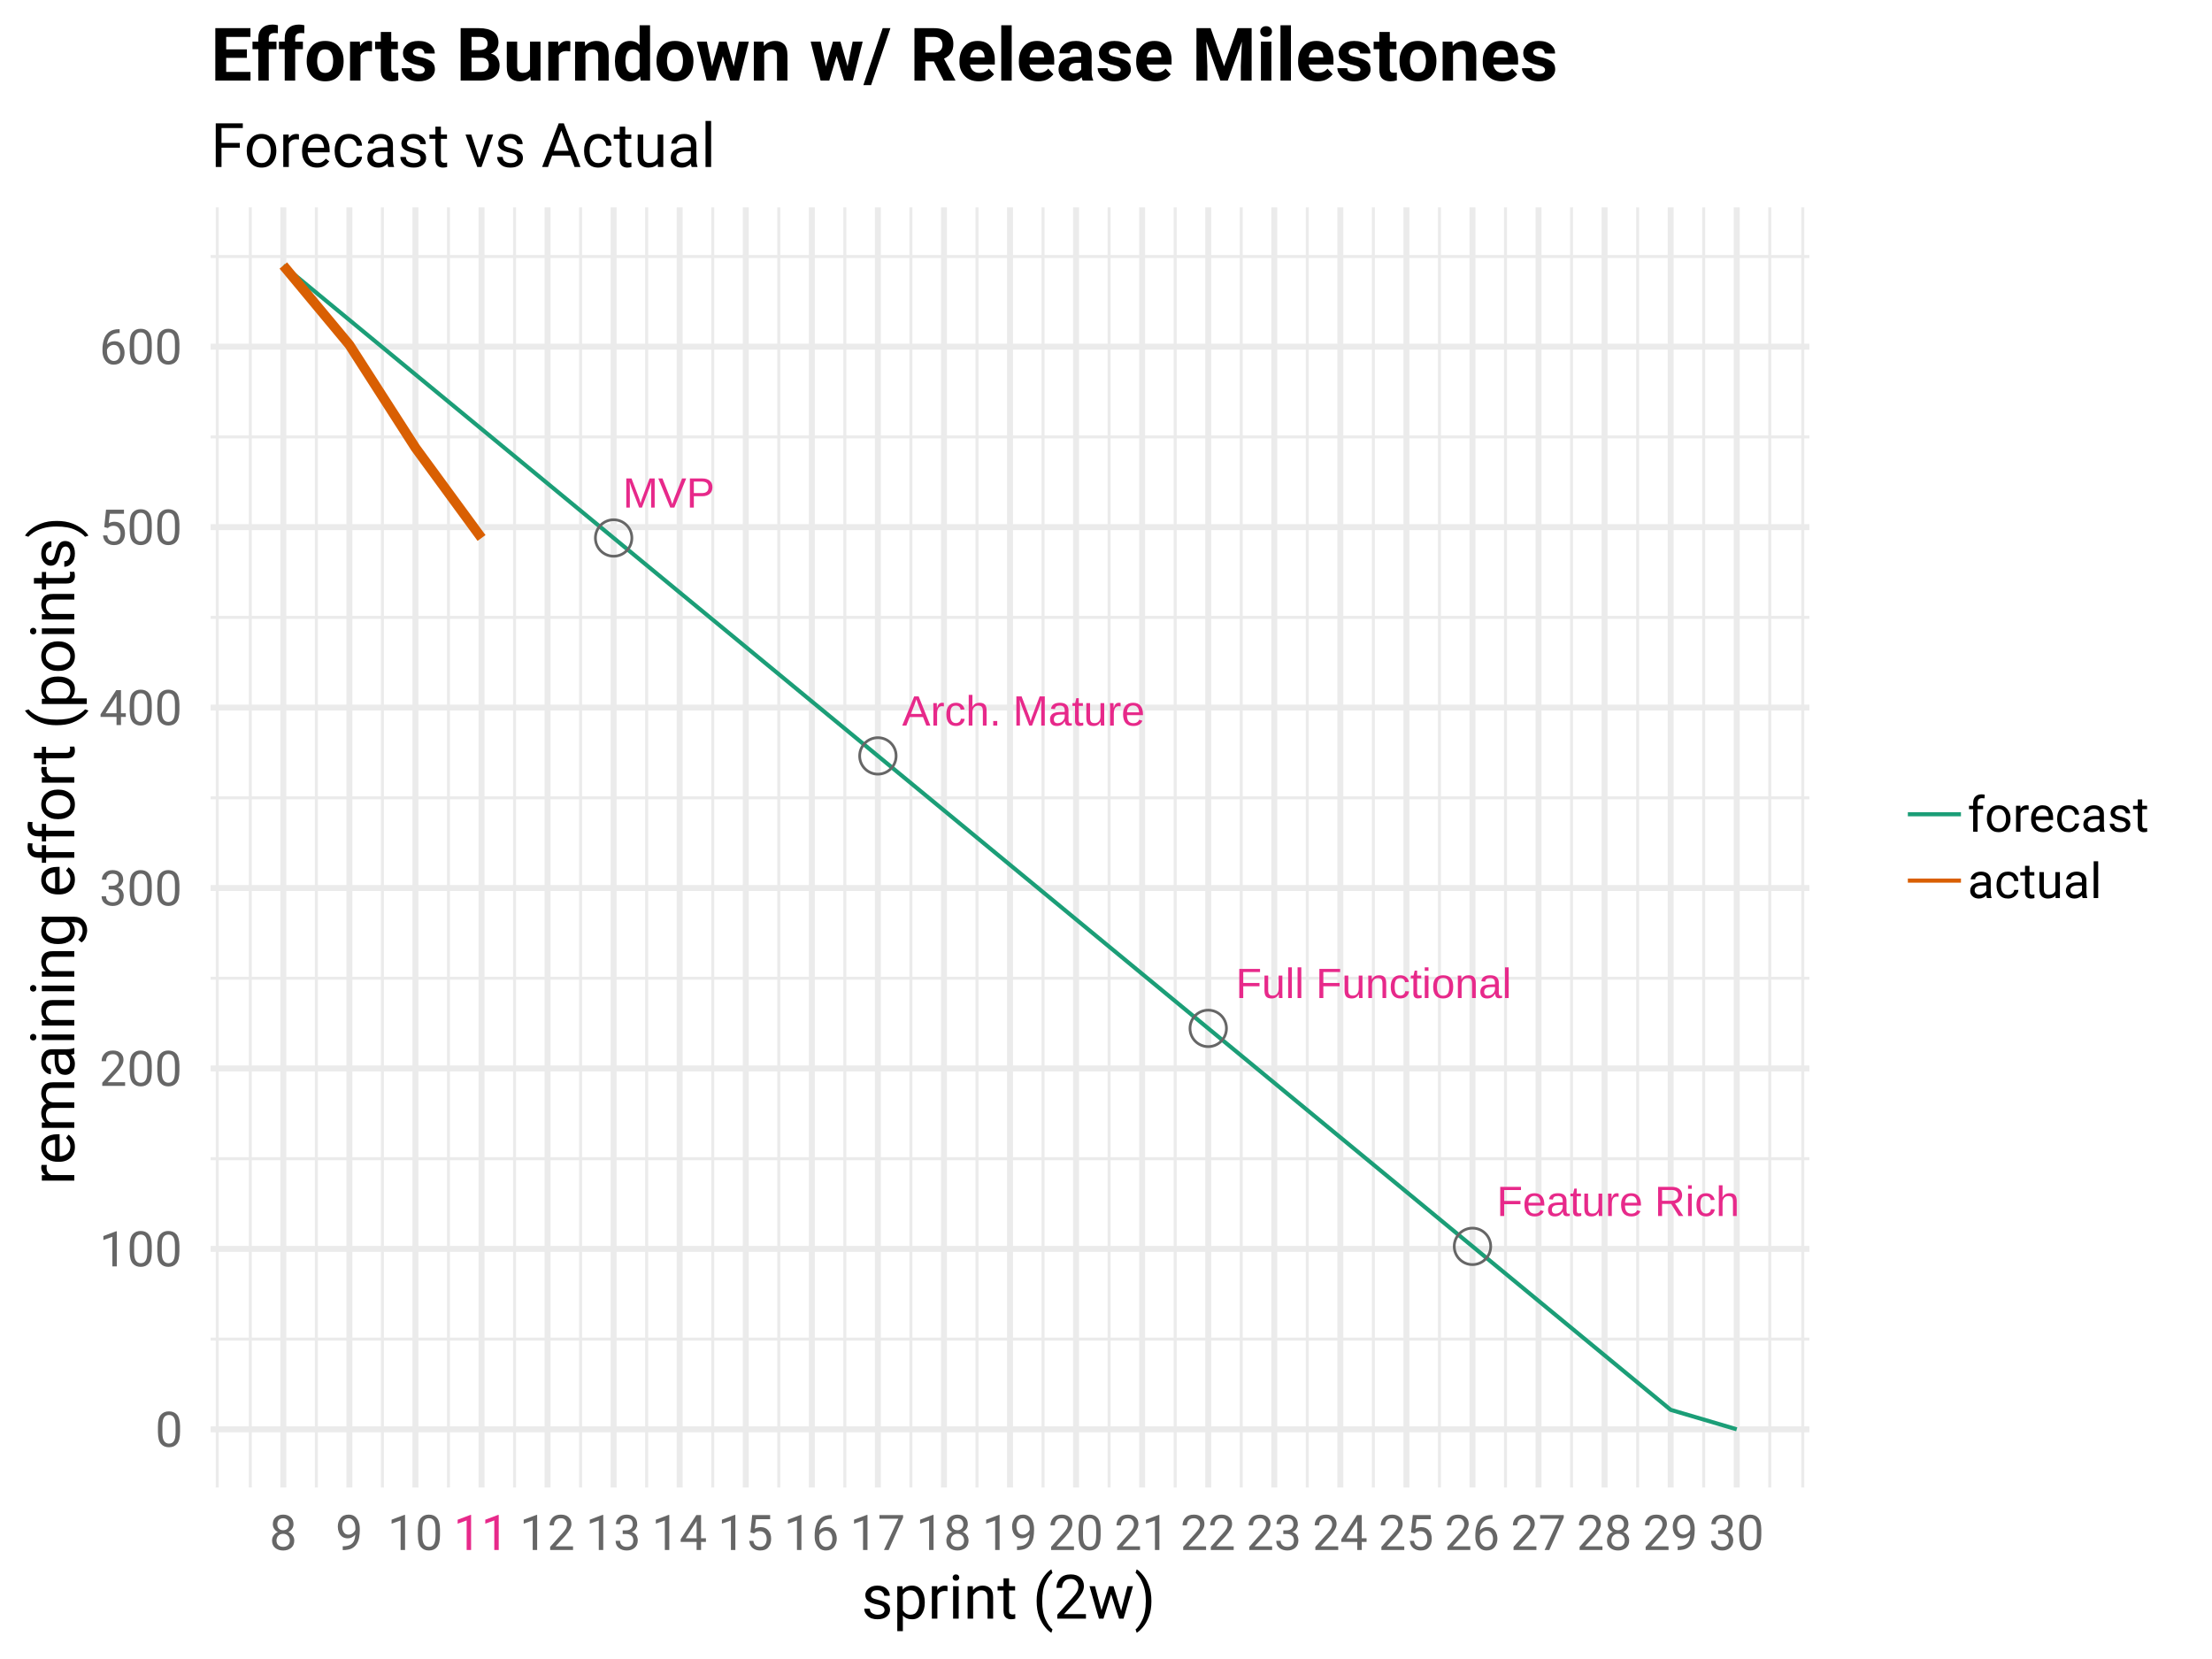
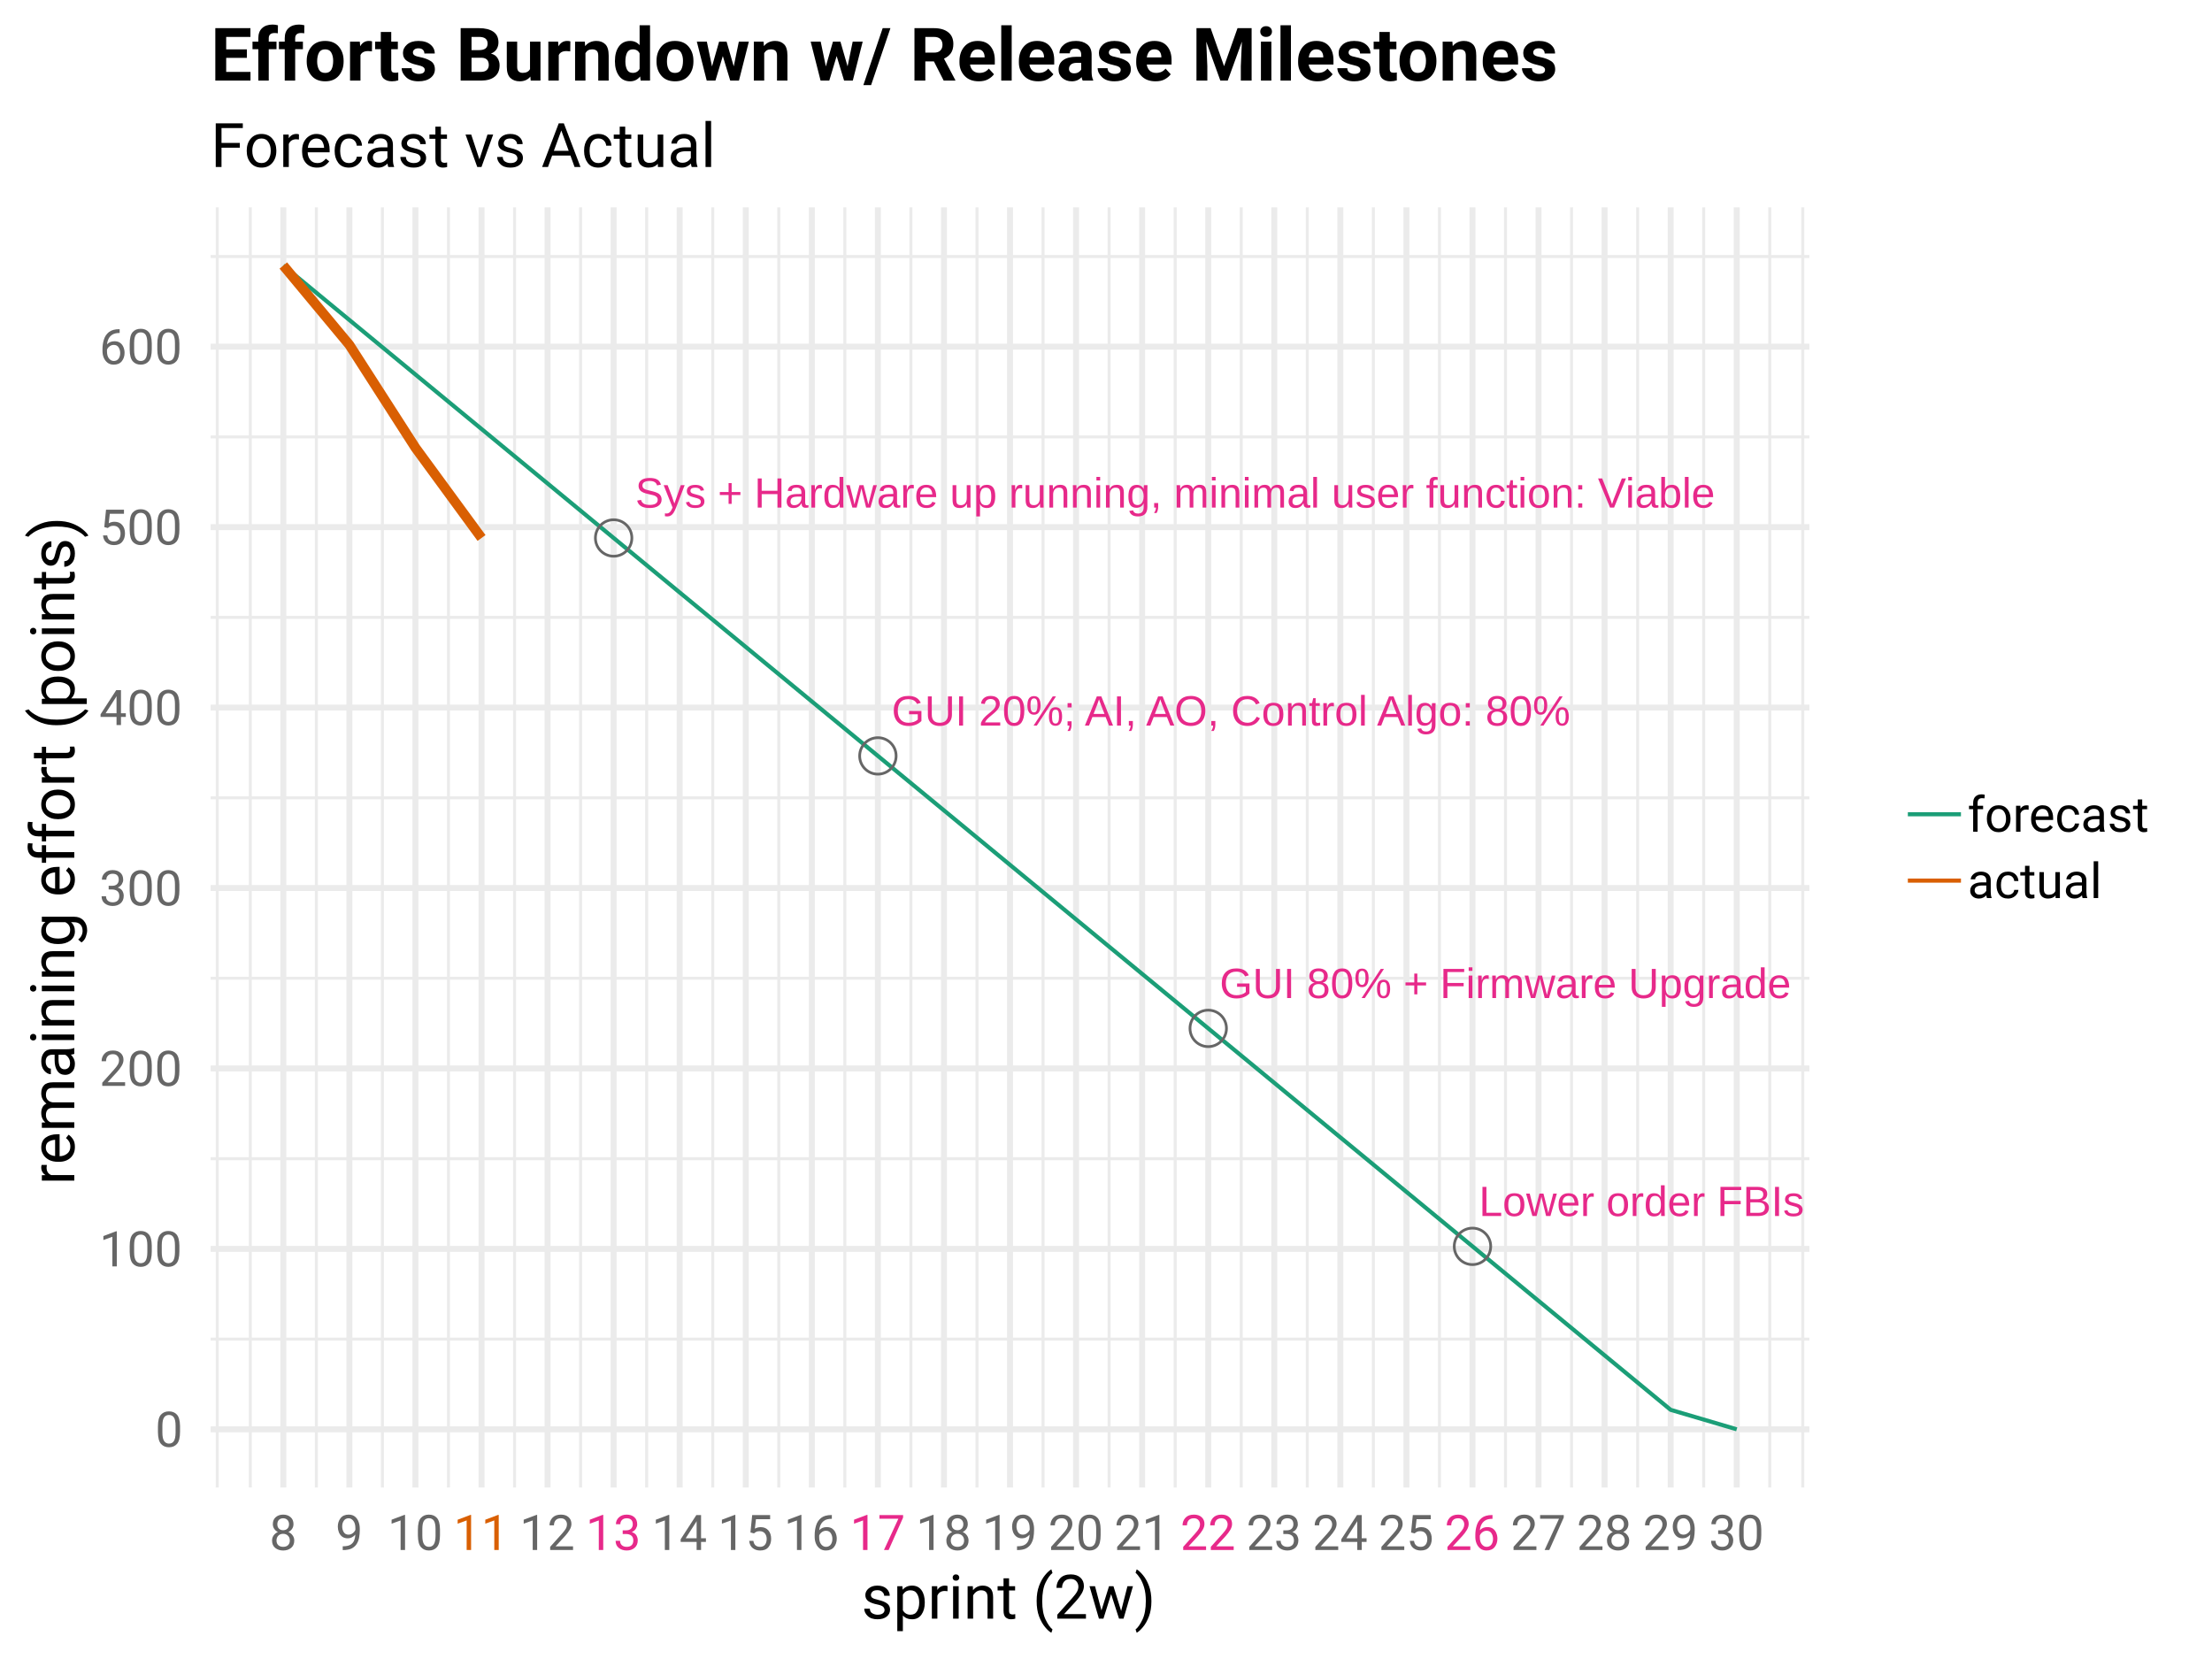
<svg xmlns="http://www.w3.org/2000/svg" viewBox="0 0 576.00 432.00">
  <defs>
    <style type="text/css">
    line, polyline, polygon, path, rect, circle {
      fill: none;
      stroke: #000000;
      stroke-linecap: round;
      stroke-linejoin: round;
      stroke-miterlimit: 10.00;
    }
  </style>
  </defs>
  <rect width="100%" height="100%" style="stroke: none; fill: #FFFFFF;" />
  <defs>
    <clipPath id="cpNTQuODV8NDcxLjE2fDM4Ny4zNXw1My45OQ==">
      <rect x="54.85" y="53.99" width="416.31" height="333.36" />
    </clipPath>
  </defs>
  <polyline points="54.85,348.70 471.16,348.70 " style="stroke-width: 0.78; stroke: #EBEBEB; stroke-linecap: butt;" clip-path="url(#cpNTQuODV8NDcxLjE2fDM4Ny4zNXw1My45OQ==)" />
  <polyline points="54.85,301.72 471.16,301.72 " style="stroke-width: 0.78; stroke: #EBEBEB; stroke-linecap: butt;" clip-path="url(#cpNTQuODV8NDcxLjE2fDM4Ny4zNXw1My45OQ==)" />
  <polyline points="54.85,254.73 471.16,254.73 " style="stroke-width: 0.78; stroke: #EBEBEB; stroke-linecap: butt;" clip-path="url(#cpNTQuODV8NDcxLjE2fDM4Ny4zNXw1My45OQ==)" />
  <polyline points="54.85,207.75 471.16,207.75 " style="stroke-width: 0.78; stroke: #EBEBEB; stroke-linecap: butt;" clip-path="url(#cpNTQuODV8NDcxLjE2fDM4Ny4zNXw1My45OQ==)" />
  <polyline points="54.85,160.76 471.16,160.76 " style="stroke-width: 0.78; stroke: #EBEBEB; stroke-linecap: butt;" clip-path="url(#cpNTQuODV8NDcxLjE2fDM4Ny4zNXw1My45OQ==)" />
  <polyline points="54.85,113.77 471.16,113.77 " style="stroke-width: 0.78; stroke: #EBEBEB; stroke-linecap: butt;" clip-path="url(#cpNTQuODV8NDcxLjE2fDM4Ny4zNXw1My45OQ==)" />
  <polyline points="54.85,66.79 471.16,66.79 " style="stroke-width: 0.78; stroke: #EBEBEB; stroke-linecap: butt;" clip-path="url(#cpNTQuODV8NDcxLjE2fDM4Ny4zNXw1My45OQ==)" />
  <polyline points="56.57,387.35 56.57,53.99 " style="stroke-width: 0.78; stroke: #EBEBEB; stroke-linecap: butt;" clip-path="url(#cpNTQuODV8NDcxLjE2fDM4Ny4zNXw1My45OQ==)" />
  <polyline points="65.18,387.35 65.18,53.99 " style="stroke-width: 0.78; stroke: #EBEBEB; stroke-linecap: butt;" clip-path="url(#cpNTQuODV8NDcxLjE2fDM4Ny4zNXw1My45OQ==)" />
  <polyline points="82.38,387.35 82.38,53.99 " style="stroke-width: 0.78; stroke: #EBEBEB; stroke-linecap: butt;" clip-path="url(#cpNTQuODV8NDcxLjE2fDM4Ny4zNXw1My45OQ==)" />
  <polyline points="99.58,387.35 99.58,53.99 " style="stroke-width: 0.78; stroke: #EBEBEB; stroke-linecap: butt;" clip-path="url(#cpNTQuODV8NDcxLjE2fDM4Ny4zNXw1My45OQ==)" />
  <polyline points="116.78,387.35 116.78,53.99 " style="stroke-width: 0.78; stroke: #EBEBEB; stroke-linecap: butt;" clip-path="url(#cpNTQuODV8NDcxLjE2fDM4Ny4zNXw1My45OQ==)" />
  <polyline points="133.99,387.35 133.99,53.99 " style="stroke-width: 0.78; stroke: #EBEBEB; stroke-linecap: butt;" clip-path="url(#cpNTQuODV8NDcxLjE2fDM4Ny4zNXw1My45OQ==)" />
  <polyline points="151.19,387.35 151.19,53.99 " style="stroke-width: 0.78; stroke: #EBEBEB; stroke-linecap: butt;" clip-path="url(#cpNTQuODV8NDcxLjE2fDM4Ny4zNXw1My45OQ==)" />
  <polyline points="168.39,387.35 168.39,53.99 " style="stroke-width: 0.78; stroke: #EBEBEB; stroke-linecap: butt;" clip-path="url(#cpNTQuODV8NDcxLjE2fDM4Ny4zNXw1My45OQ==)" />
  <polyline points="185.60,387.35 185.60,53.99 " style="stroke-width: 0.78; stroke: #EBEBEB; stroke-linecap: butt;" clip-path="url(#cpNTQuODV8NDcxLjE2fDM4Ny4zNXw1My45OQ==)" />
  <polyline points="202.80,387.35 202.80,53.99 " style="stroke-width: 0.78; stroke: #EBEBEB; stroke-linecap: butt;" clip-path="url(#cpNTQuODV8NDcxLjE2fDM4Ny4zNXw1My45OQ==)" />
  <polyline points="220.00,387.35 220.00,53.99 " style="stroke-width: 0.78; stroke: #EBEBEB; stroke-linecap: butt;" clip-path="url(#cpNTQuODV8NDcxLjE2fDM4Ny4zNXw1My45OQ==)" />
  <polyline points="237.20,387.35 237.20,53.99 " style="stroke-width: 0.78; stroke: #EBEBEB; stroke-linecap: butt;" clip-path="url(#cpNTQuODV8NDcxLjE2fDM4Ny4zNXw1My45OQ==)" />
  <polyline points="254.41,387.35 254.41,53.99 " style="stroke-width: 0.78; stroke: #EBEBEB; stroke-linecap: butt;" clip-path="url(#cpNTQuODV8NDcxLjE2fDM4Ny4zNXw1My45OQ==)" />
  <polyline points="271.61,387.35 271.61,53.99 " style="stroke-width: 0.78; stroke: #EBEBEB; stroke-linecap: butt;" clip-path="url(#cpNTQuODV8NDcxLjE2fDM4Ny4zNXw1My45OQ==)" />
  <polyline points="288.81,387.35 288.81,53.99 " style="stroke-width: 0.78; stroke: #EBEBEB; stroke-linecap: butt;" clip-path="url(#cpNTQuODV8NDcxLjE2fDM4Ny4zNXw1My45OQ==)" />
  <polyline points="306.02,387.35 306.02,53.99 " style="stroke-width: 0.78; stroke: #EBEBEB; stroke-linecap: butt;" clip-path="url(#cpNTQuODV8NDcxLjE2fDM4Ny4zNXw1My45OQ==)" />
  <polyline points="323.22,387.35 323.22,53.99 " style="stroke-width: 0.78; stroke: #EBEBEB; stroke-linecap: butt;" clip-path="url(#cpNTQuODV8NDcxLjE2fDM4Ny4zNXw1My45OQ==)" />
  <polyline points="340.42,387.35 340.42,53.99 " style="stroke-width: 0.78; stroke: #EBEBEB; stroke-linecap: butt;" clip-path="url(#cpNTQuODV8NDcxLjE2fDM4Ny4zNXw1My45OQ==)" />
  <polyline points="357.62,387.35 357.62,53.99 " style="stroke-width: 0.78; stroke: #EBEBEB; stroke-linecap: butt;" clip-path="url(#cpNTQuODV8NDcxLjE2fDM4Ny4zNXw1My45OQ==)" />
  <polyline points="374.83,387.35 374.83,53.99 " style="stroke-width: 0.78; stroke: #EBEBEB; stroke-linecap: butt;" clip-path="url(#cpNTQuODV8NDcxLjE2fDM4Ny4zNXw1My45OQ==)" />
  <polyline points="392.03,387.35 392.03,53.99 " style="stroke-width: 0.78; stroke: #EBEBEB; stroke-linecap: butt;" clip-path="url(#cpNTQuODV8NDcxLjE2fDM4Ny4zNXw1My45OQ==)" />
  <polyline points="409.23,387.35 409.23,53.99 " style="stroke-width: 0.78; stroke: #EBEBEB; stroke-linecap: butt;" clip-path="url(#cpNTQuODV8NDcxLjE2fDM4Ny4zNXw1My45OQ==)" />
  <polyline points="426.44,387.35 426.44,53.99 " style="stroke-width: 0.78; stroke: #EBEBEB; stroke-linecap: butt;" clip-path="url(#cpNTQuODV8NDcxLjE2fDM4Ny4zNXw1My45OQ==)" />
  <polyline points="443.64,387.35 443.64,53.99 " style="stroke-width: 0.78; stroke: #EBEBEB; stroke-linecap: butt;" clip-path="url(#cpNTQuODV8NDcxLjE2fDM4Ny4zNXw1My45OQ==)" />
  <polyline points="460.84,387.35 460.84,53.99 " style="stroke-width: 0.78; stroke: #EBEBEB; stroke-linecap: butt;" clip-path="url(#cpNTQuODV8NDcxLjE2fDM4Ny4zNXw1My45OQ==)" />
  <polyline points="469.44,387.35 469.44,53.99 " style="stroke-width: 0.78; stroke: #EBEBEB; stroke-linecap: butt;" clip-path="url(#cpNTQuODV8NDcxLjE2fDM4Ny4zNXw1My45OQ==)" />
  <polyline points="54.85,372.19 471.16,372.19 " style="stroke-width: 1.55; stroke: #EBEBEB; stroke-linecap: butt;" clip-path="url(#cpNTQuODV8NDcxLjE2fDM4Ny4zNXw1My45OQ==)" />
  <polyline points="54.85,325.21 471.16,325.21 " style="stroke-width: 1.55; stroke: #EBEBEB; stroke-linecap: butt;" clip-path="url(#cpNTQuODV8NDcxLjE2fDM4Ny4zNXw1My45OQ==)" />
  <polyline points="54.85,278.22 471.16,278.22 " style="stroke-width: 1.55; stroke: #EBEBEB; stroke-linecap: butt;" clip-path="url(#cpNTQuODV8NDcxLjE2fDM4Ny4zNXw1My45OQ==)" />
  <polyline points="54.85,231.24 471.16,231.24 " style="stroke-width: 1.55; stroke: #EBEBEB; stroke-linecap: butt;" clip-path="url(#cpNTQuODV8NDcxLjE2fDM4Ny4zNXw1My45OQ==)" />
  <polyline points="54.85,184.25 471.16,184.25 " style="stroke-width: 1.55; stroke: #EBEBEB; stroke-linecap: butt;" clip-path="url(#cpNTQuODV8NDcxLjE2fDM4Ny4zNXw1My45OQ==)" />
  <polyline points="54.85,137.27 471.16,137.27 " style="stroke-width: 1.55; stroke: #EBEBEB; stroke-linecap: butt;" clip-path="url(#cpNTQuODV8NDcxLjE2fDM4Ny4zNXw1My45OQ==)" />
  <polyline points="54.85,90.28 471.16,90.28 " style="stroke-width: 1.55; stroke: #EBEBEB; stroke-linecap: butt;" clip-path="url(#cpNTQuODV8NDcxLjE2fDM4Ny4zNXw1My45OQ==)" />
  <polyline points="73.78,387.35 73.78,53.99 " style="stroke-width: 1.55; stroke: #EBEBEB; stroke-linecap: butt;" clip-path="url(#cpNTQuODV8NDcxLjE2fDM4Ny4zNXw1My45OQ==)" />
  <polyline points="90.98,387.35 90.98,53.99 " style="stroke-width: 1.55; stroke: #EBEBEB; stroke-linecap: butt;" clip-path="url(#cpNTQuODV8NDcxLjE2fDM4Ny4zNXw1My45OQ==)" />
  <polyline points="108.18,387.35 108.18,53.99 " style="stroke-width: 1.55; stroke: #EBEBEB; stroke-linecap: butt;" clip-path="url(#cpNTQuODV8NDcxLjE2fDM4Ny4zNXw1My45OQ==)" />
  <polyline points="125.39,387.35 125.39,53.99 " style="stroke-width: 1.55; stroke: #EBEBEB; stroke-linecap: butt;" clip-path="url(#cpNTQuODV8NDcxLjE2fDM4Ny4zNXw1My45OQ==)" />
  <polyline points="142.59,387.35 142.59,53.99 " style="stroke-width: 1.55; stroke: #EBEBEB; stroke-linecap: butt;" clip-path="url(#cpNTQuODV8NDcxLjE2fDM4Ny4zNXw1My45OQ==)" />
  <polyline points="159.79,387.35 159.79,53.99 " style="stroke-width: 1.55; stroke: #EBEBEB; stroke-linecap: butt;" clip-path="url(#cpNTQuODV8NDcxLjE2fDM4Ny4zNXw1My45OQ==)" />
  <polyline points="176.99,387.35 176.99,53.99 " style="stroke-width: 1.55; stroke: #EBEBEB; stroke-linecap: butt;" clip-path="url(#cpNTQuODV8NDcxLjE2fDM4Ny4zNXw1My45OQ==)" />
  <polyline points="194.20,387.35 194.20,53.99 " style="stroke-width: 1.55; stroke: #EBEBEB; stroke-linecap: butt;" clip-path="url(#cpNTQuODV8NDcxLjE2fDM4Ny4zNXw1My45OQ==)" />
  <polyline points="211.40,387.35 211.40,53.99 " style="stroke-width: 1.55; stroke: #EBEBEB; stroke-linecap: butt;" clip-path="url(#cpNTQuODV8NDcxLjE2fDM4Ny4zNXw1My45OQ==)" />
  <polyline points="228.60,387.35 228.60,53.99 " style="stroke-width: 1.55; stroke: #EBEBEB; stroke-linecap: butt;" clip-path="url(#cpNTQuODV8NDcxLjE2fDM4Ny4zNXw1My45OQ==)" />
  <polyline points="245.81,387.35 245.81,53.99 " style="stroke-width: 1.55; stroke: #EBEBEB; stroke-linecap: butt;" clip-path="url(#cpNTQuODV8NDcxLjE2fDM4Ny4zNXw1My45OQ==)" />
  <polyline points="263.01,387.35 263.01,53.99 " style="stroke-width: 1.55; stroke: #EBEBEB; stroke-linecap: butt;" clip-path="url(#cpNTQuODV8NDcxLjE2fDM4Ny4zNXw1My45OQ==)" />
  <polyline points="280.21,387.35 280.21,53.99 " style="stroke-width: 1.55; stroke: #EBEBEB; stroke-linecap: butt;" clip-path="url(#cpNTQuODV8NDcxLjE2fDM4Ny4zNXw1My45OQ==)" />
  <polyline points="297.41,387.35 297.41,53.99 " style="stroke-width: 1.55; stroke: #EBEBEB; stroke-linecap: butt;" clip-path="url(#cpNTQuODV8NDcxLjE2fDM4Ny4zNXw1My45OQ==)" />
  <polyline points="314.62,387.35 314.62,53.99 " style="stroke-width: 1.55; stroke: #EBEBEB; stroke-linecap: butt;" clip-path="url(#cpNTQuODV8NDcxLjE2fDM4Ny4zNXw1My45OQ==)" />
  <polyline points="331.82,387.35 331.82,53.99 " style="stroke-width: 1.55; stroke: #EBEBEB; stroke-linecap: butt;" clip-path="url(#cpNTQuODV8NDcxLjE2fDM4Ny4zNXw1My45OQ==)" />
  <polyline points="349.02,387.35 349.02,53.99 " style="stroke-width: 1.55; stroke: #EBEBEB; stroke-linecap: butt;" clip-path="url(#cpNTQuODV8NDcxLjE2fDM4Ny4zNXw1My45OQ==)" />
  <polyline points="366.23,387.35 366.23,53.99 " style="stroke-width: 1.55; stroke: #EBEBEB; stroke-linecap: butt;" clip-path="url(#cpNTQuODV8NDcxLjE2fDM4Ny4zNXw1My45OQ==)" />
  <polyline points="383.43,387.35 383.43,53.99 " style="stroke-width: 1.55; stroke: #EBEBEB; stroke-linecap: butt;" clip-path="url(#cpNTQuODV8NDcxLjE2fDM4Ny4zNXw1My45OQ==)" />
  <polyline points="400.63,387.35 400.63,53.99 " style="stroke-width: 1.55; stroke: #EBEBEB; stroke-linecap: butt;" clip-path="url(#cpNTQuODV8NDcxLjE2fDM4Ny4zNXw1My45OQ==)" />
  <polyline points="417.83,387.35 417.83,53.99 " style="stroke-width: 1.55; stroke: #EBEBEB; stroke-linecap: butt;" clip-path="url(#cpNTQuODV8NDcxLjE2fDM4Ny4zNXw1My45OQ==)" />
  <polyline points="435.04,387.35 435.04,53.99 " style="stroke-width: 1.55; stroke: #EBEBEB; stroke-linecap: butt;" clip-path="url(#cpNTQuODV8NDcxLjE2fDM4Ny4zNXw1My45OQ==)" />
  <polyline points="452.24,387.35 452.24,53.99 " style="stroke-width: 1.55; stroke: #EBEBEB; stroke-linecap: butt;" clip-path="url(#cpNTQuODV8NDcxLjE2fDM4Ny4zNXw1My45OQ==)" />
  <polyline points="73.78,69.14 90.98,83.33 108.18,97.52 125.39,111.71 142.59,125.90 159.79,140.09 176.99,154.28 194.20,168.47 211.40,182.66 228.60,196.84 245.81,211.03 263.01,225.22 280.21,239.41 297.41,253.60 314.62,267.79 331.82,281.98 349.02,296.17 366.23,310.36 383.43,324.55 400.63,338.74 417.83,352.93 435.04,367.12 452.24,372.19 " style="stroke-width: 1.07; stroke: #1B9E77; stroke-linecap: butt;" clip-path="url(#cpNTQuODV8NDcxLjE2fDM4Ny4zNXw1My45OQ==)" />
  <polyline points="73.78,69.14 90.98,89.81 108.18,116.59 125.39,140.09 " style="stroke-width: 2.56; stroke: #D95F02; stroke-linecap: butt;" clip-path="url(#cpNTQuODV8NDcxLjE2fDM4Ny4zNXw1My45OQ==)" />
  <circle cx="159.79" cy="140.09" r="3.56pt" style="stroke-width: 0.71; stroke: #666666;" clip-path="url(#cpNTQuODV8NDcxLjE2fDM4Ny4zNXw1My45OQ==)" />
  <circle cx="228.60" cy="196.84" r="3.56pt" style="stroke-width: 0.71; stroke: #666666;" clip-path="url(#cpNTQuODV8NDcxLjE2fDM4Ny4zNXw1My45OQ==)" />
  <circle cx="314.62" cy="267.79" r="3.56pt" style="stroke-width: 0.71; stroke: #666666;" clip-path="url(#cpNTQuODV8NDcxLjE2fDM4Ny4zNXw1My45OQ==)" />
  <circle cx="383.43" cy="324.55" r="3.56pt" style="stroke-width: 0.71; stroke: #666666;" clip-path="url(#cpNTQuODV8NDcxLjE2fDM4Ny4zNXw1My45OQ==)" />
  <g clip-path="url(#cpNTQuODV8NDcxLjE2fDM4Ny4zNXw1My45OQ==)">
-     <text x="162.18" y="132.18" style="font-size: 11.04px; fill: #E7298A; font-family: Arial;" textLength="23.92px" lengthAdjust="spacingAndGlyphs">MVP</text>
-   </g>
-   <g clip-path="url(#cpNTQuODV8NDcxLjE2fDM4Ny4zNXw1My45OQ==)">
-     <text x="234.92" y="188.94" style="font-size: 11.04px; fill: #E7298A; font-family: Arial;" textLength="63.19px" lengthAdjust="spacingAndGlyphs">Arch. Mature</text>
-   </g>
-   <g clip-path="url(#cpNTQuODV8NDcxLjE2fDM4Ny4zNXw1My45OQ==)">
-     <text x="321.80" y="259.89" style="font-size: 11.04px; fill: #E7298A; font-family: Arial;" textLength="71.79px" lengthAdjust="spacingAndGlyphs">Full Functional</text>
-   </g>
-   <g clip-path="url(#cpNTQuODV8NDcxLjE2fDM4Ny4zNXw1My45OQ==)">
-     <text x="389.75" y="316.65" style="font-size: 11.04px; fill: #E7298A; font-family: Arial;" textLength="63.20px" lengthAdjust="spacingAndGlyphs">Feature Rich</text>
+     <text x="165.42" y="132.18" style="font-size: 11.04px; fill: #E7298A; font-family: Arial;" textLength="281.34px" lengthAdjust="spacingAndGlyphs">Sys + Hardware up running, minimal user function: Viable</text>
+   </g>
+   <g clip-path="url(#cpNTQuODV8NDcxLjE2fDM4Ny4zNXw1My45OQ==)">
+     <text x="232.17" y="188.94" style="font-size: 11.04px; fill: #E7298A; font-family: Arial;" textLength="178.55px" lengthAdjust="spacingAndGlyphs">GUI 20%; AI, AO, Control Algo: 80%</text>
+   </g>
+   <g clip-path="url(#cpNTQuODV8NDcxLjE2fDM4Ny4zNXw1My45OQ==)">
+     <text x="317.59" y="259.89" style="font-size: 11.04px; fill: #E7298A; font-family: Arial;" textLength="148.78px" lengthAdjust="spacingAndGlyphs">GUI 80% + Firmware Upgrade</text>
+   </g>
+   <g clip-path="url(#cpNTQuODV8NDcxLjE2fDM4Ny4zNXw1My45OQ==)">
+     <text x="385.12" y="316.65" style="font-size: 11.04px; fill: #E7298A; font-family: Arial;" textLength="84.67px" lengthAdjust="spacingAndGlyphs">Lower order FBIs</text>
  </g>
  <defs>
    <clipPath id="cpMC4wMHw1NzYuMDB8NDMyLjAwfDAuMDA=">
      <rect x="0.00" y="0.00" width="576.00" height="432.00" />
    </clipPath>
  </defs>
  <g clip-path="url(#cpMC4wMHw1NzYuMDB8NDMyLjAwfDAuMDA=)">
    <text x="40.41" y="376.74" style="font-size: 12.80px; fill: #666666; font-family: Roboto;" textLength="7.28px" lengthAdjust="spacingAndGlyphs">0</text>
  </g>
  <g clip-path="url(#cpMC4wMHw1NzYuMDB8NDMyLjAwfDAuMDA=)">
    <text x="25.86" y="329.76" style="font-size: 12.80px; fill: #666666; font-family: Roboto;" textLength="21.83px" lengthAdjust="spacingAndGlyphs">100</text>
  </g>
  <g clip-path="url(#cpMC4wMHw1NzYuMDB8NDMyLjAwfDAuMDA=)">
    <text x="25.86" y="282.77" style="font-size: 12.80px; fill: #666666; font-family: Roboto;" textLength="21.83px" lengthAdjust="spacingAndGlyphs">200</text>
  </g>
  <g clip-path="url(#cpMC4wMHw1NzYuMDB8NDMyLjAwfDAuMDA=)">
    <text x="25.86" y="235.79" style="font-size: 12.80px; fill: #666666; font-family: Roboto;" textLength="21.83px" lengthAdjust="spacingAndGlyphs">300</text>
  </g>
  <g clip-path="url(#cpMC4wMHw1NzYuMDB8NDMyLjAwfDAuMDA=)">
    <text x="25.86" y="188.80" style="font-size: 12.80px; fill: #666666; font-family: Roboto;" textLength="21.83px" lengthAdjust="spacingAndGlyphs">400</text>
  </g>
  <g clip-path="url(#cpMC4wMHw1NzYuMDB8NDMyLjAwfDAuMDA=)">
    <text x="25.86" y="141.82" style="font-size: 12.80px; fill: #666666; font-family: Roboto;" textLength="21.83px" lengthAdjust="spacingAndGlyphs">500</text>
  </g>
  <g clip-path="url(#cpMC4wMHw1NzYuMDB8NDMyLjAwfDAuMDA=)">
    <text x="25.86" y="94.83" style="font-size: 12.80px; fill: #666666; font-family: Roboto;" textLength="21.83px" lengthAdjust="spacingAndGlyphs">600</text>
  </g>
  <g clip-path="url(#cpMC4wMHw1NzYuMDB8NDMyLjAwfDAuMDA=)">
    <text x="70.14" y="403.62" style="font-size: 12.80px; fill: #666666; font-family: Roboto;" textLength="7.28px" lengthAdjust="spacingAndGlyphs">8</text>
  </g>
  <g clip-path="url(#cpMC4wMHw1NzYuMDB8NDMyLjAwfDAuMDA=)">
    <text x="87.34" y="403.62" style="font-size: 12.80px; fill: #666666; font-family: Roboto;" textLength="7.28px" lengthAdjust="spacingAndGlyphs">9</text>
  </g>
  <g clip-path="url(#cpMC4wMHw1NzYuMDB8NDMyLjAwfDAuMDA=)">
    <text x="100.91" y="403.62" style="font-size: 12.80px; fill: #666666; font-family: Roboto;" textLength="14.55px" lengthAdjust="spacingAndGlyphs">10</text>
  </g>
  <g clip-path="url(#cpMC4wMHw1NzYuMDB8NDMyLjAwfDAuMDA=)">
-     <text x="118.11" y="403.62" style="font-size: 12.80px; fill: #E7298A; font-family: Roboto;" textLength="14.55px" lengthAdjust="spacingAndGlyphs">11</text>
+     <text x="118.11" y="403.62" style="font-size: 12.80px; fill: #D95F02; font-family: Roboto;" textLength="14.55px" lengthAdjust="spacingAndGlyphs">11</text>
  </g>
  <g clip-path="url(#cpMC4wMHw1NzYuMDB8NDMyLjAwfDAuMDA=)">
    <text x="135.31" y="403.62" style="font-size: 12.80px; fill: #666666; font-family: Roboto;" textLength="14.55px" lengthAdjust="spacingAndGlyphs">12</text>
  </g>
  <g clip-path="url(#cpMC4wMHw1NzYuMDB8NDMyLjAwfDAuMDA=)">
-     <text x="152.52" y="403.62" style="font-size: 12.80px; fill: #666666; font-family: Roboto;" textLength="14.55px" lengthAdjust="spacingAndGlyphs">13</text>
+     <text x="152.52" y="403.62" style="font-size: 12.80px; fill: #E7298A; font-family: Roboto;" textLength="14.55px" lengthAdjust="spacingAndGlyphs">13</text>
  </g>
  <g clip-path="url(#cpMC4wMHw1NzYuMDB8NDMyLjAwfDAuMDA=)">
    <text x="169.72" y="403.62" style="font-size: 12.80px; fill: #666666; font-family: Roboto;" textLength="14.55px" lengthAdjust="spacingAndGlyphs">14</text>
  </g>
  <g clip-path="url(#cpMC4wMHw1NzYuMDB8NDMyLjAwfDAuMDA=)">
    <text x="186.92" y="403.62" style="font-size: 12.80px; fill: #666666; font-family: Roboto;" textLength="14.55px" lengthAdjust="spacingAndGlyphs">15</text>
  </g>
  <g clip-path="url(#cpMC4wMHw1NzYuMDB8NDMyLjAwfDAuMDA=)">
    <text x="204.12" y="403.62" style="font-size: 12.80px; fill: #666666; font-family: Roboto;" textLength="14.55px" lengthAdjust="spacingAndGlyphs">16</text>
  </g>
  <g clip-path="url(#cpMC4wMHw1NzYuMDB8NDMyLjAwfDAuMDA=)">
-     <text x="221.33" y="403.62" style="font-size: 12.80px; fill: #666666; font-family: Roboto;" textLength="14.55px" lengthAdjust="spacingAndGlyphs">17</text>
+     <text x="221.33" y="403.62" style="font-size: 12.80px; fill: #E7298A; font-family: Roboto;" textLength="14.55px" lengthAdjust="spacingAndGlyphs">17</text>
  </g>
  <g clip-path="url(#cpMC4wMHw1NzYuMDB8NDMyLjAwfDAuMDA=)">
    <text x="238.53" y="403.62" style="font-size: 12.80px; fill: #666666; font-family: Roboto;" textLength="14.55px" lengthAdjust="spacingAndGlyphs">18</text>
  </g>
  <g clip-path="url(#cpMC4wMHw1NzYuMDB8NDMyLjAwfDAuMDA=)">
    <text x="255.73" y="403.62" style="font-size: 12.80px; fill: #666666; font-family: Roboto;" textLength="14.55px" lengthAdjust="spacingAndGlyphs">19</text>
  </g>
  <g clip-path="url(#cpMC4wMHw1NzYuMDB8NDMyLjAwfDAuMDA=)">
    <text x="272.94" y="403.62" style="font-size: 12.80px; fill: #666666; font-family: Roboto;" textLength="14.55px" lengthAdjust="spacingAndGlyphs">20</text>
  </g>
  <g clip-path="url(#cpMC4wMHw1NzYuMDB8NDMyLjAwfDAuMDA=)">
    <text x="290.14" y="403.62" style="font-size: 12.80px; fill: #666666; font-family: Roboto;" textLength="14.55px" lengthAdjust="spacingAndGlyphs">21</text>
  </g>
  <g clip-path="url(#cpMC4wMHw1NzYuMDB8NDMyLjAwfDAuMDA=)">
-     <text x="307.34" y="403.62" style="font-size: 12.80px; fill: #666666; font-family: Roboto;" textLength="14.55px" lengthAdjust="spacingAndGlyphs">22</text>
+     <text x="307.34" y="403.62" style="font-size: 12.80px; fill: #E7298A; font-family: Roboto;" textLength="14.55px" lengthAdjust="spacingAndGlyphs">22</text>
  </g>
  <g clip-path="url(#cpMC4wMHw1NzYuMDB8NDMyLjAwfDAuMDA=)">
    <text x="324.54" y="403.62" style="font-size: 12.80px; fill: #666666; font-family: Roboto;" textLength="14.55px" lengthAdjust="spacingAndGlyphs">23</text>
  </g>
  <g clip-path="url(#cpMC4wMHw1NzYuMDB8NDMyLjAwfDAuMDA=)">
    <text x="341.75" y="403.62" style="font-size: 12.80px; fill: #666666; font-family: Roboto;" textLength="14.55px" lengthAdjust="spacingAndGlyphs">24</text>
  </g>
  <g clip-path="url(#cpMC4wMHw1NzYuMDB8NDMyLjAwfDAuMDA=)">
    <text x="358.95" y="403.62" style="font-size: 12.80px; fill: #666666; font-family: Roboto;" textLength="14.55px" lengthAdjust="spacingAndGlyphs">25</text>
  </g>
  <g clip-path="url(#cpMC4wMHw1NzYuMDB8NDMyLjAwfDAuMDA=)">
-     <text x="376.15" y="403.62" style="font-size: 12.80px; fill: #666666; font-family: Roboto;" textLength="14.55px" lengthAdjust="spacingAndGlyphs">26</text>
+     <text x="376.15" y="403.62" style="font-size: 12.80px; fill: #E7298A; font-family: Roboto;" textLength="14.55px" lengthAdjust="spacingAndGlyphs">26</text>
  </g>
  <g clip-path="url(#cpMC4wMHw1NzYuMDB8NDMyLjAwfDAuMDA=)">
    <text x="393.36" y="403.62" style="font-size: 12.80px; fill: #666666; font-family: Roboto;" textLength="14.55px" lengthAdjust="spacingAndGlyphs">27</text>
  </g>
  <g clip-path="url(#cpMC4wMHw1NzYuMDB8NDMyLjAwfDAuMDA=)">
    <text x="410.56" y="403.62" style="font-size: 12.80px; fill: #666666; font-family: Roboto;" textLength="14.55px" lengthAdjust="spacingAndGlyphs">28</text>
  </g>
  <g clip-path="url(#cpMC4wMHw1NzYuMDB8NDMyLjAwfDAuMDA=)">
    <text x="427.76" y="403.62" style="font-size: 12.80px; fill: #666666; font-family: Roboto;" textLength="14.55px" lengthAdjust="spacingAndGlyphs">29</text>
  </g>
  <g clip-path="url(#cpMC4wMHw1NzYuMDB8NDMyLjAwfDAuMDA=)">
    <text x="444.97" y="403.62" style="font-size: 12.80px; fill: #666666; font-family: Roboto;" textLength="14.55px" lengthAdjust="spacingAndGlyphs">30</text>
  </g>
  <g clip-path="url(#cpMC4wMHw1NzYuMDB8NDMyLjAwfDAuMDA=)">
    <text x="224.30" y="421.50" style="font-size: 16.00px; font-family: Roboto;" textLength="77.42px" lengthAdjust="spacingAndGlyphs">sprint (2w)</text>
  </g>
  <g clip-path="url(#cpMC4wMHw1NzYuMDB8NDMyLjAwfDAuMDA=)">
    <text transform="translate(19.35,308.54) rotate(-90)" style="font-size: 16.00px; font-family: Roboto;" textLength="175.76px" lengthAdjust="spacingAndGlyphs">remaining effort (points)</text>
  </g>
  <line x1="496.80" y1="212.03" x2="510.63" y2="212.03" style="stroke-width: 1.07; stroke: #1B9E77; stroke-linecap: butt;" clip-path="url(#cpMC4wMHw1NzYuMDB8NDMyLjAwfDAuMDA=)" />
  <line x1="496.80" y1="229.31" x2="510.63" y2="229.31" style="stroke-width: 1.07; stroke: #D95F02; stroke-linecap: butt;" clip-path="url(#cpMC4wMHw1NzYuMDB8NDMyLjAwfDAuMDA=)" />
  <g clip-path="url(#cpMC4wMHw1NzYuMDB8NDMyLjAwfDAuMDA=)">
    <text x="512.35" y="216.58" style="font-size: 12.80px; font-family: Roboto;" textLength="47.71px" lengthAdjust="spacingAndGlyphs">forecast</text>
  </g>
  <g clip-path="url(#cpMC4wMHw1NzYuMDB8NDMyLjAwfDAuMDA=)">
    <text x="512.35" y="233.86" style="font-size: 12.80px; font-family: Roboto;" textLength="35.22px" lengthAdjust="spacingAndGlyphs">actual</text>
  </g>
  <g clip-path="url(#cpMC4wMHw1NzYuMDB8NDMyLjAwfDAuMDA=)">
    <text x="54.85" y="43.49" style="font-size: 16.00px; font-family: Roboto;" textLength="132.92px" lengthAdjust="spacingAndGlyphs">Forecast vs Actual</text>
  </g>
  <g clip-path="url(#cpMC4wMHw1NzYuMDB8NDMyLjAwfDAuMDA=)">
    <text x="54.85" y="20.99" style="font-size: 19.20px; font-weight: bold; font-family: Roboto;" textLength="350.80px" lengthAdjust="spacingAndGlyphs">Efforts Burndown w/ Release Milestones</text>
  </g>
</svg>
